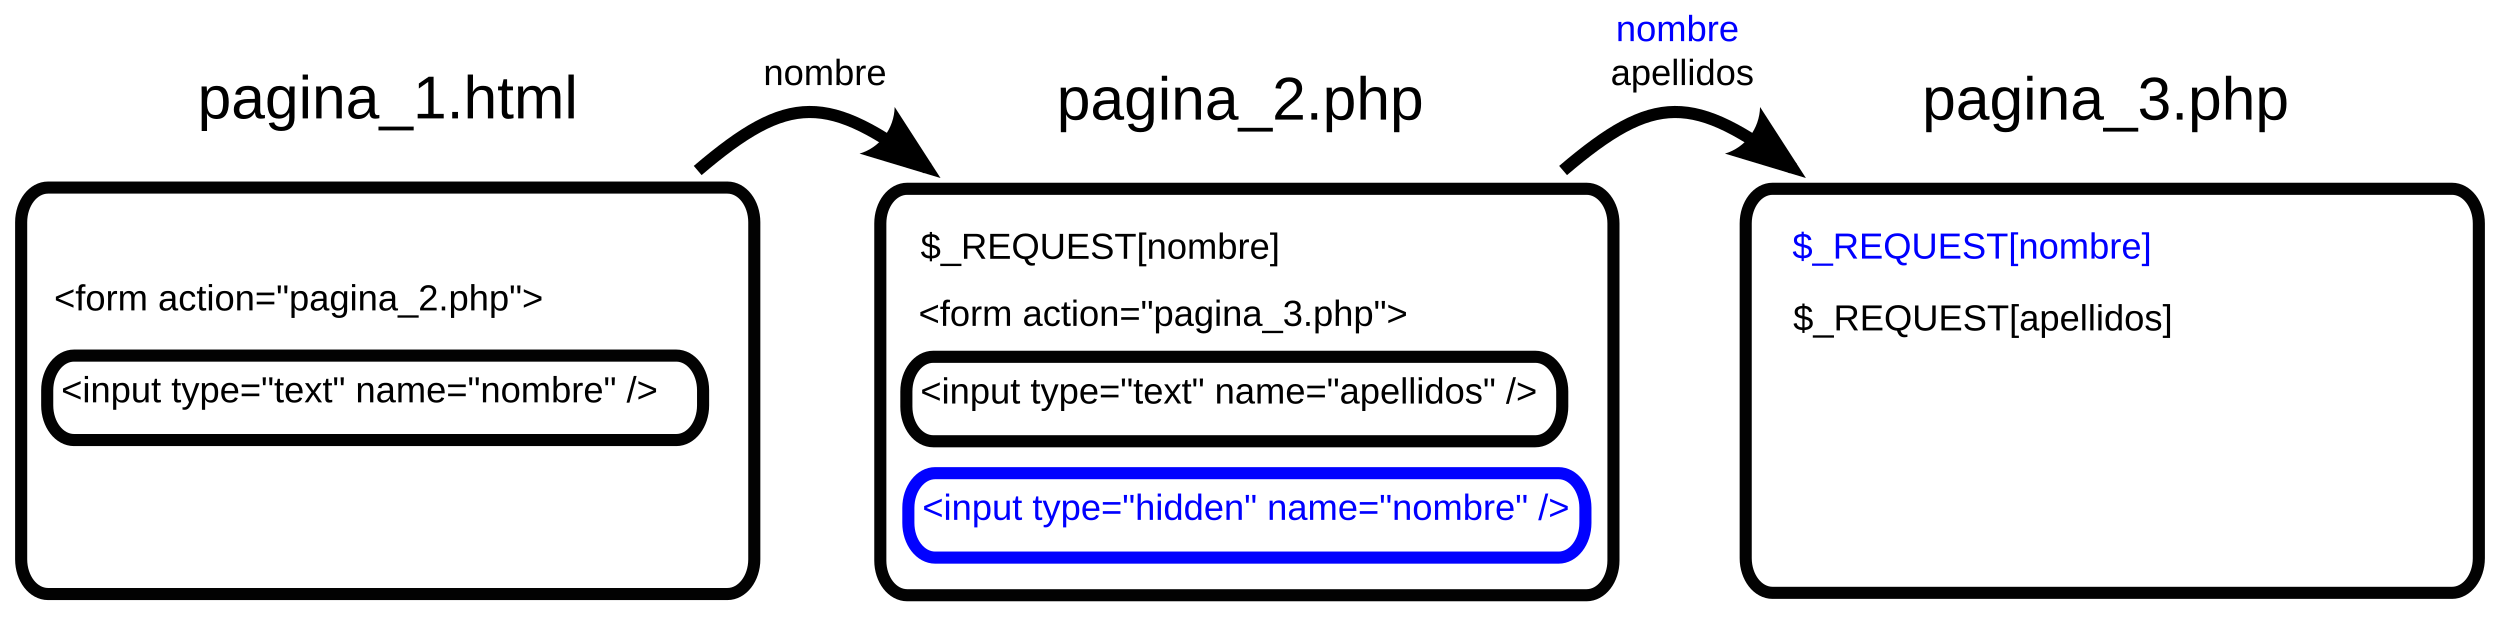
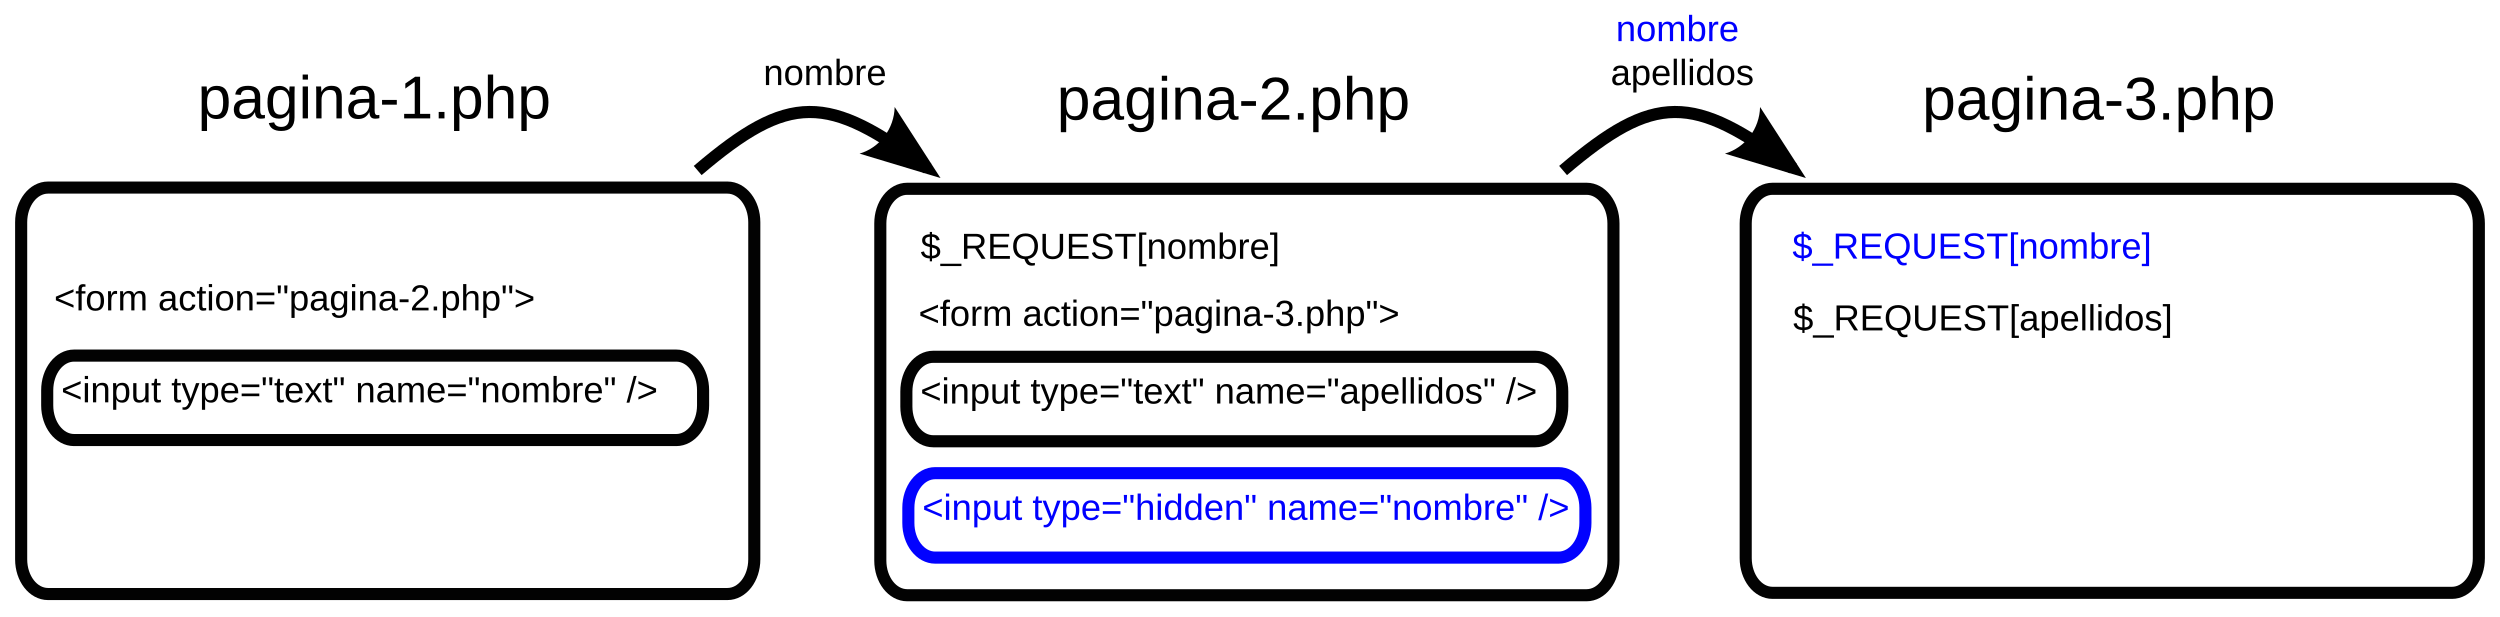
<svg xmlns="http://www.w3.org/2000/svg" version="1.1" width="826.125" height="203.69" id="svg5057">
  <defs id="defs5059">
    <marker refX="0" refY="0" orient="auto" id="Arrow2Mend" style="overflow:visible">
      <path d="M 8.719,4.034 -2.207,0.016 8.719,-4.002 c -1.745,2.372 -1.735,5.617 -6e-7,8.035 z" transform="scale(-0.6,-0.6)" id="path3895" style="fill-rule:evenodd;stroke-width:0.625;stroke-linejoin:round" />
    </marker>
    <marker refX="0" refY="0" orient="auto" id="marker5017" style="overflow:visible">
      <path d="M 8.719,4.034 -2.207,0.016 8.719,-4.002 c -1.745,2.372 -1.735,5.617 -6e-7,8.035 z" transform="scale(-0.6,-0.6)" id="path5019" style="fill-rule:evenodd;stroke-width:0.625;stroke-linejoin:round" />
    </marker>
    <marker refX="0" refY="0" orient="auto" id="Arrow2Mend-7" style="overflow:visible">
      <path d="M 8.719,4.034 -2.207,0.016 8.719,-4.002 c -1.745,2.372 -1.735,5.617 -6e-7,8.035 z" transform="scale(-0.6,-0.6)" id="path3895-6" style="fill-rule:evenodd;stroke-width:0.625;stroke-linejoin:round" />
    </marker>
    <marker refX="0" refY="0" orient="auto" id="marker5162" style="overflow:visible">
      <path d="M 8.719,4.034 -2.207,0.016 8.719,-4.002 c -1.745,2.372 -1.735,5.617 -6e-7,8.035 z" transform="scale(-0.6,-0.6)" id="path5164" style="fill-rule:evenodd;stroke-width:0.625;stroke-linejoin:round" />
    </marker>
    <marker refX="0" refY="0" orient="auto" id="Arrow2Mend-3" style="overflow:visible">
      <path d="M 8.719,4.034 -2.207,0.016 8.719,-4.002 c -1.745,2.372 -1.735,5.617 -6e-7,8.035 z" transform="scale(-0.6,-0.6)" id="path3895-61" style="fill-rule:evenodd;stroke-width:0.625;stroke-linejoin:round" />
    </marker>
    <marker refX="0" refY="0" orient="auto" id="marker5281" style="overflow:visible">
      <path d="M 8.719,4.034 -2.207,0.016 8.719,-4.002 c -1.745,2.372 -1.735,5.617 -6e-7,8.035 z" transform="scale(-0.6,-0.6)" id="path5283" style="fill-rule:evenodd;stroke-width:0.625;stroke-linejoin:round" />
    </marker>
  </defs>
  <g transform="translate(65.0625,-539.872)" id="layer1">
    <text x="-44.838" y="672.812" id="text2985-0" xml:space="preserve" style="font-size:40px;font-style:normal;font-variant:normal;font-weight:normal;font-stretch:normal;text-align:start;line-height:125%;letter-spacing:0px;word-spacing:0px;writing-mode:lr-tb;text-anchor:start;fill:#000000;fill-opacity:1;stroke:none;font-family:Arial;-inkscape-font-specification:Arial">
      <tspan x="-44.838" y="672.812" id="tspan2987-2" style="font-size:12px">&lt;input type="text" name="nombre" /&gt;</tspan>
    </text>
    <rect width="216.733" height="27.908" rx="8.87" ry="11.453" x="-49.462" y="657.378" id="rect2989-4" style="opacity:0.99;color:#000000;fill:none;stroke:#000000;stroke-width:4;stroke-linecap:butt;stroke-linejoin:miter;stroke-miterlimit:4;stroke-opacity:1;stroke-dasharray:none;stroke-dashoffset:0;marker:none;visibility:visible;display:inline;overflow:visible;enable-background:accumulate" />
    <rect width="242.266" height="134.308" rx="8.87" ry="11.453" x="-58.072" y="601.859" id="rect2989-1-8" style="opacity:0.99;color:#000000;fill:none;stroke:#000000;stroke-width:4;stroke-linecap:butt;stroke-linejoin:miter;stroke-miterlimit:4;stroke-opacity:1;stroke-dasharray:none;stroke-dashoffset:0;marker:none;visibility:visible;display:inline;overflow:visible;enable-background:accumulate" />
    <text x="0.239" y="578.998" id="text3009-6" xml:space="preserve" style="font-size:40px;font-style:normal;font-variant:normal;font-weight:normal;font-stretch:normal;text-align:start;line-height:125%;letter-spacing:0px;word-spacing:0px;writing-mode:lr-tb;text-anchor:start;fill:#000000;fill-opacity:1;stroke:none;font-family:Arial;-inkscape-font-specification:Arial">
-       <tspan x="0.239" y="578.998" id="tspan3011-50" style="font-size:20px">pagina_1.html</tspan>
+       <tspan x="0.239" y="578.998" id="tspan3011-50" style="font-size:20px">pagina-1.php</tspan>
    </text>
    <text x="-47.192" y="642.453" id="text2985-7-9" xml:space="preserve" style="font-size:40px;font-style:normal;font-variant:normal;font-weight:normal;font-stretch:normal;text-align:start;line-height:125%;letter-spacing:0px;word-spacing:0px;writing-mode:lr-tb;text-anchor:start;fill:#000000;fill-opacity:1;stroke:none;font-family:Arial;-inkscape-font-specification:Arial">
-       <tspan x="-47.192" y="642.453" id="tspan2987-4-0" style="font-size:12px">&lt;form action="pagina_2.php"&gt;</tspan>
+       <tspan x="-47.192" y="642.453" id="tspan2987-4-0" style="font-size:12px">&lt;form action="pagina-2.php"&gt;</tspan>
    </text>
    <text x="239.071" y="673.21" id="text2985-9-6" xml:space="preserve" style="font-size:40px;font-style:normal;font-variant:normal;font-weight:normal;font-stretch:normal;text-align:start;line-height:125%;letter-spacing:0px;word-spacing:0px;writing-mode:lr-tb;text-anchor:start;fill:#000000;fill-opacity:1;stroke:none;font-family:Arial;-inkscape-font-specification:Arial">
      <tspan x="239.071" y="673.21" id="tspan2987-48-1" style="font-size:12px">&lt;input type="text" name="apellidos" /&gt;</tspan>
    </text>
    <rect width="216.733" height="27.908" rx="8.87" ry="11.453" x="234.447" y="657.776" id="rect2989-8-3" style="opacity:0.99;color:#000000;fill:none;stroke:#000000;stroke-width:4;stroke-linecap:butt;stroke-linejoin:miter;stroke-miterlimit:4;stroke-opacity:1;stroke-dasharray:none;stroke-dashoffset:0;marker:none;visibility:visible;display:inline;overflow:visible;enable-background:accumulate" />
    <rect width="242.266" height="134.308" rx="8.87" ry="11.453" x="225.837" y="602.257" id="rect2989-1-2-8" style="opacity:0.99;color:#000000;fill:none;stroke:#000000;stroke-width:4;stroke-linecap:butt;stroke-linejoin:miter;stroke-miterlimit:4;stroke-opacity:1;stroke-dasharray:none;stroke-dashoffset:0;marker:none;visibility:visible;display:inline;overflow:visible;enable-background:accumulate" />
    <text x="284.148" y="579.396" id="text3009-4-93" xml:space="preserve" style="font-size:40px;font-style:normal;font-variant:normal;font-weight:normal;font-stretch:normal;text-align:start;line-height:125%;letter-spacing:0px;word-spacing:0px;writing-mode:lr-tb;text-anchor:start;fill:#000000;fill-opacity:1;stroke:none;font-family:Arial;-inkscape-font-specification:Arial">
-       <tspan x="284.148" y="579.396" id="tspan3011-5-4" style="font-size:20px">pagina_2.php</tspan>
+       <tspan x="284.148" y="579.396" id="tspan3011-5-4" style="font-size:20px">pagina-2.php</tspan>
    </text>
    <text x="238.482" y="647.559" id="text2985-7-5-4" xml:space="preserve" style="font-size:40px;font-style:normal;font-variant:normal;font-weight:normal;font-stretch:normal;text-align:start;line-height:125%;letter-spacing:0px;word-spacing:0px;writing-mode:lr-tb;text-anchor:start;fill:#000000;fill-opacity:1;stroke:none;font-family:Arial;-inkscape-font-specification:Arial">
-       <tspan x="238.482" y="647.559" id="tspan2987-4-1-6" style="font-size:12px">&lt;form action="pagina_3.php"&gt;</tspan>
+       <tspan x="238.482" y="647.559" id="tspan2987-4-1-6" style="font-size:12px">&lt;form action="pagina-3.php"&gt;</tspan>
    </text>
    <path d="m 165.489,596.218 c 30.213,-25.74 42.861,-25.605 75.988,-0.667" id="path3094-0" style="fill:none;stroke:#000000;stroke-width:4;stroke-linecap:butt;stroke-linejoin:miter;stroke-miterlimit:4;stroke-opacity:1;stroke-dasharray:none;marker-end:url(#Arrow2Mend)" />
    <text x="187.21" y="567.972" id="text2985-7-5-7-66" xml:space="preserve" style="font-size:40px;font-style:normal;font-variant:normal;font-weight:normal;font-stretch:normal;text-align:start;line-height:125%;letter-spacing:0px;word-spacing:0px;writing-mode:lr-tb;text-anchor:start;fill:#000000;fill-opacity:1;stroke:none;font-family:Arial;-inkscape-font-specification:Arial">
      <tspan x="187.21" y="567.972" id="tspan2987-4-1-1-1" style="font-size:12px">nombre</tspan>
    </text>
    <text x="239.155" y="625.394" id="text2985-7-5-5-8" xml:space="preserve" style="font-size:40px;font-style:normal;font-variant:normal;font-weight:normal;font-stretch:normal;text-align:start;line-height:125%;letter-spacing:0px;word-spacing:0px;writing-mode:lr-tb;text-anchor:start;fill:#000000;fill-opacity:1;stroke:none;font-family:Arial;-inkscape-font-specification:Arial">
      <tspan x="239.155" y="625.394" id="tspan2987-4-1-7-4" style="font-size:12px">$_REQUEST[nombre]</tspan>
    </text>
    <rect width="242.266" height="133.519" rx="8.87" ry="11.453" x="511.806" y="602.257" id="rect2989-1-2-7-9" style="opacity:0.99;color:#000000;fill:none;stroke:#000000;stroke-width:4;stroke-linecap:butt;stroke-linejoin:miter;stroke-miterlimit:4;stroke-opacity:1;stroke-dasharray:none;stroke-dashoffset:0;marker:none;visibility:visible;display:inline;overflow:visible;enable-background:accumulate" />
    <text x="570.117" y="579.396" id="text3009-4-9-6" xml:space="preserve" style="font-size:40px;font-style:normal;font-variant:normal;font-weight:normal;font-stretch:normal;text-align:start;line-height:125%;letter-spacing:0px;word-spacing:0px;writing-mode:lr-tb;text-anchor:start;fill:#000000;fill-opacity:1;stroke:none;font-family:Arial;-inkscape-font-specification:Arial">
-       <tspan x="570.117" y="579.396" id="tspan3011-5-3-3" style="font-size:20px">pagina_3.php</tspan>
+       <tspan x="570.117" y="579.396" id="tspan3011-5-3-3" style="font-size:20px">pagina-3.php</tspan>
    </text>
    <path d="m 451.458,596.218 c 30.213,-25.74 42.861,-25.605 75.988,-0.667" id="path3094-8-7" style="fill:none;stroke:#000000;stroke-width:4;stroke-linecap:butt;stroke-linejoin:miter;stroke-miterlimit:4;stroke-opacity:1;stroke-dasharray:none;marker-end:url(#Arrow2Mend)" />
    <text x="467.179" y="567.972" id="text2985-7-5-7-6-8" xml:space="preserve" style="font-size:40px;font-style:normal;font-variant:normal;font-weight:normal;font-stretch:normal;text-align:start;line-height:125%;letter-spacing:0px;word-spacing:0px;writing-mode:lr-tb;text-anchor:start;fill:#000000;fill-opacity:1;stroke:none;font-family:Arial;-inkscape-font-specification:Arial">
      <tspan x="467.179" y="567.972" id="tspan2987-4-1-1-5-8" style="font-size:12px">apellidos</tspan>
    </text>
    <text x="527.49" y="649.063" id="text2985-7-5-5-0-2" xml:space="preserve" style="font-size:40px;font-style:normal;font-variant:normal;font-weight:normal;font-stretch:normal;text-align:start;line-height:125%;letter-spacing:0px;word-spacing:0px;writing-mode:lr-tb;text-anchor:start;fill:#000000;fill-opacity:1;stroke:none;font-family:Arial;-inkscape-font-specification:Arial">
      <tspan x="527.49" y="649.063" id="tspan2987-4-1-7-2-9" style="font-size:12px">$_REQUEST[apellidos]</tspan>
    </text>
    <text x="239.728" y="711.663" id="text2985-9-6-1" xml:space="preserve" style="font-size:40px;font-style:normal;font-variant:normal;font-weight:normal;font-stretch:normal;text-align:start;line-height:125%;letter-spacing:0px;word-spacing:0px;writing-mode:lr-tb;text-anchor:start;fill:#0000ff;fill-opacity:1;stroke:none;font-family:Arial;-inkscape-font-specification:Arial">
      <tspan x="239.728" y="711.663" id="tspan2987-48-1-3" style="font-size:12px;fill:#0000ff">&lt;input type="hidden" name="nombre" /&gt;</tspan>
    </text>
    <rect width="223.733" height="27.908" rx="8.87" ry="11.453" x="235.104" y="696.229" id="rect2989-8-3-5" style="opacity:0.99;color:#000000;fill:none;stroke:#0000ff;stroke-width:4;stroke-linecap:butt;stroke-linejoin:miter;stroke-miterlimit:4;stroke-opacity:1;stroke-dasharray:none;stroke-dashoffset:0;marker:none;visibility:visible;display:inline;overflow:visible;enable-background:accumulate" />
    <text x="468.916" y="553.462" id="text2985-7-5-7-66-9" xml:space="preserve" style="font-size:40px;font-style:normal;font-variant:normal;font-weight:normal;font-stretch:normal;text-align:start;line-height:125%;letter-spacing:0px;word-spacing:0px;writing-mode:lr-tb;text-anchor:start;fill:#0000ff;fill-opacity:1;stroke:none;font-family:Arial;-inkscape-font-specification:Arial">
      <tspan x="468.916" y="553.462" id="tspan2987-4-1-1-1-8" style="font-size:12px;fill:#0000ff">nombre</tspan>
    </text>
    <text x="527.238" y="625.319" id="text2985-7-5-5-8-4" xml:space="preserve" style="font-size:40px;font-style:normal;font-variant:normal;font-weight:normal;font-stretch:normal;text-align:start;line-height:125%;letter-spacing:0px;word-spacing:0px;writing-mode:lr-tb;text-anchor:start;fill:#0000ff;fill-opacity:1;stroke:none;font-family:Arial;-inkscape-font-specification:Arial">
      <tspan x="527.238" y="625.319" id="tspan2987-4-1-7-4-0" style="font-size:12px;fill:#0000ff">$_REQUEST[nombre]</tspan>
    </text>
  </g>
</svg>
